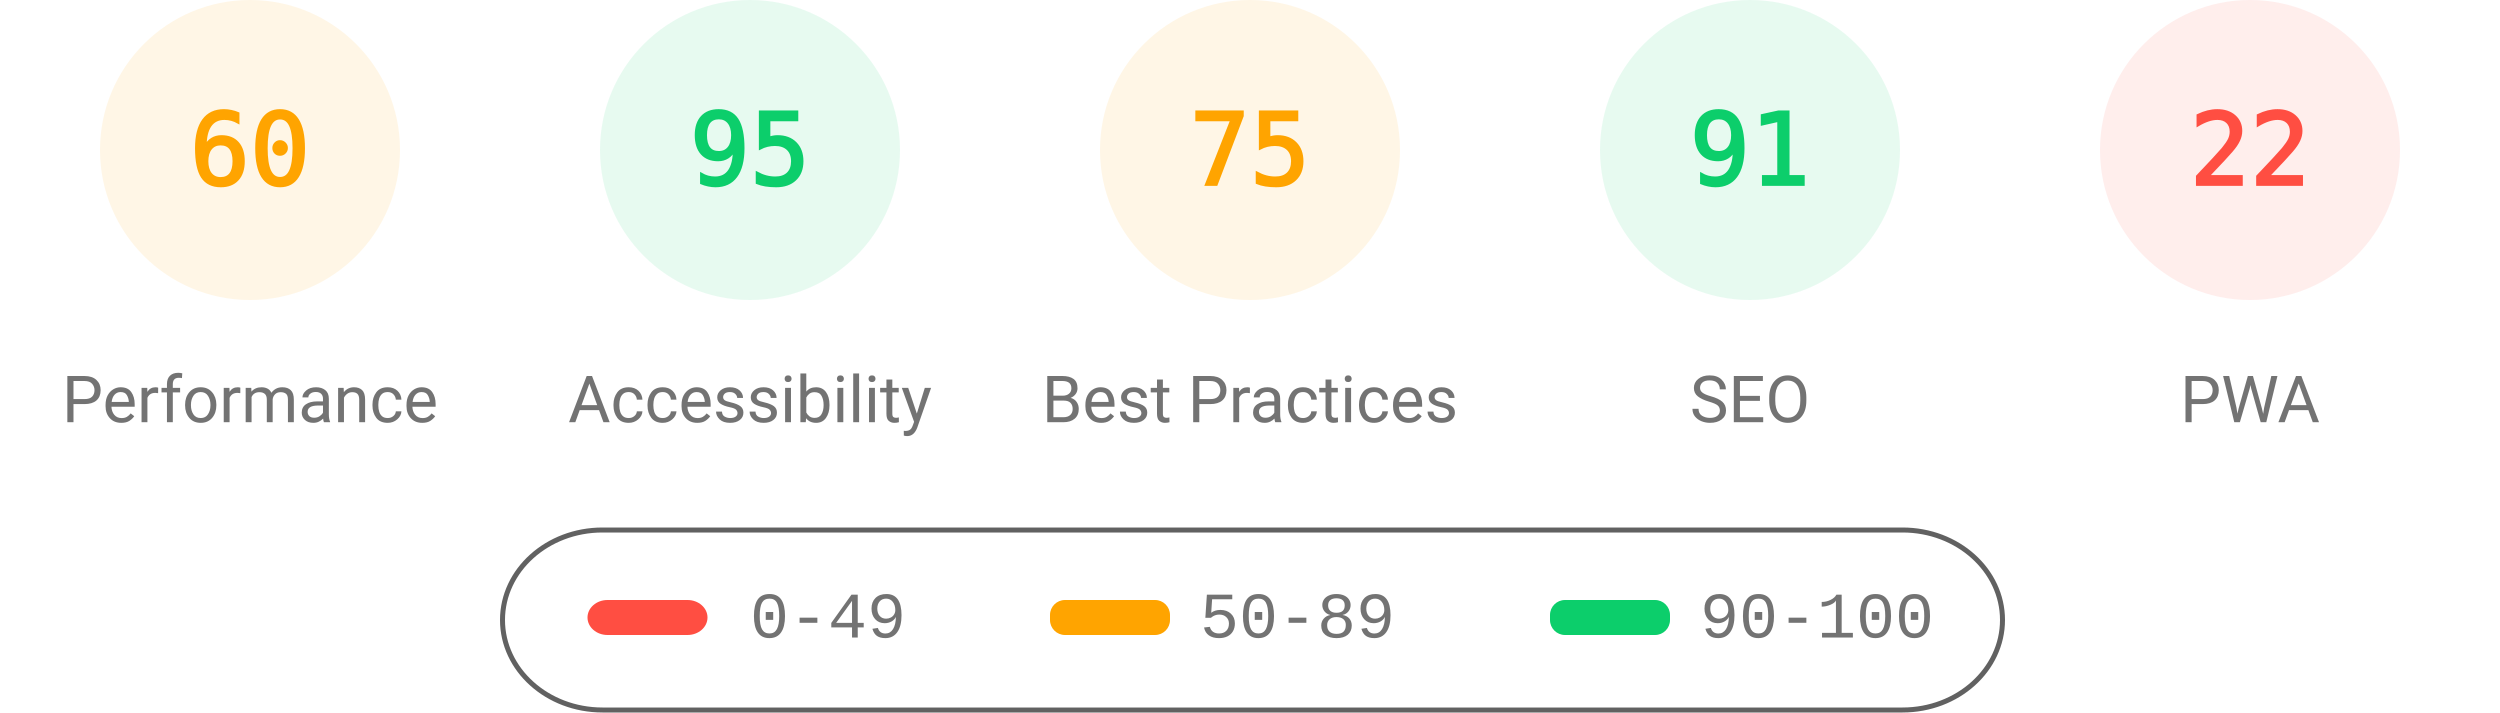
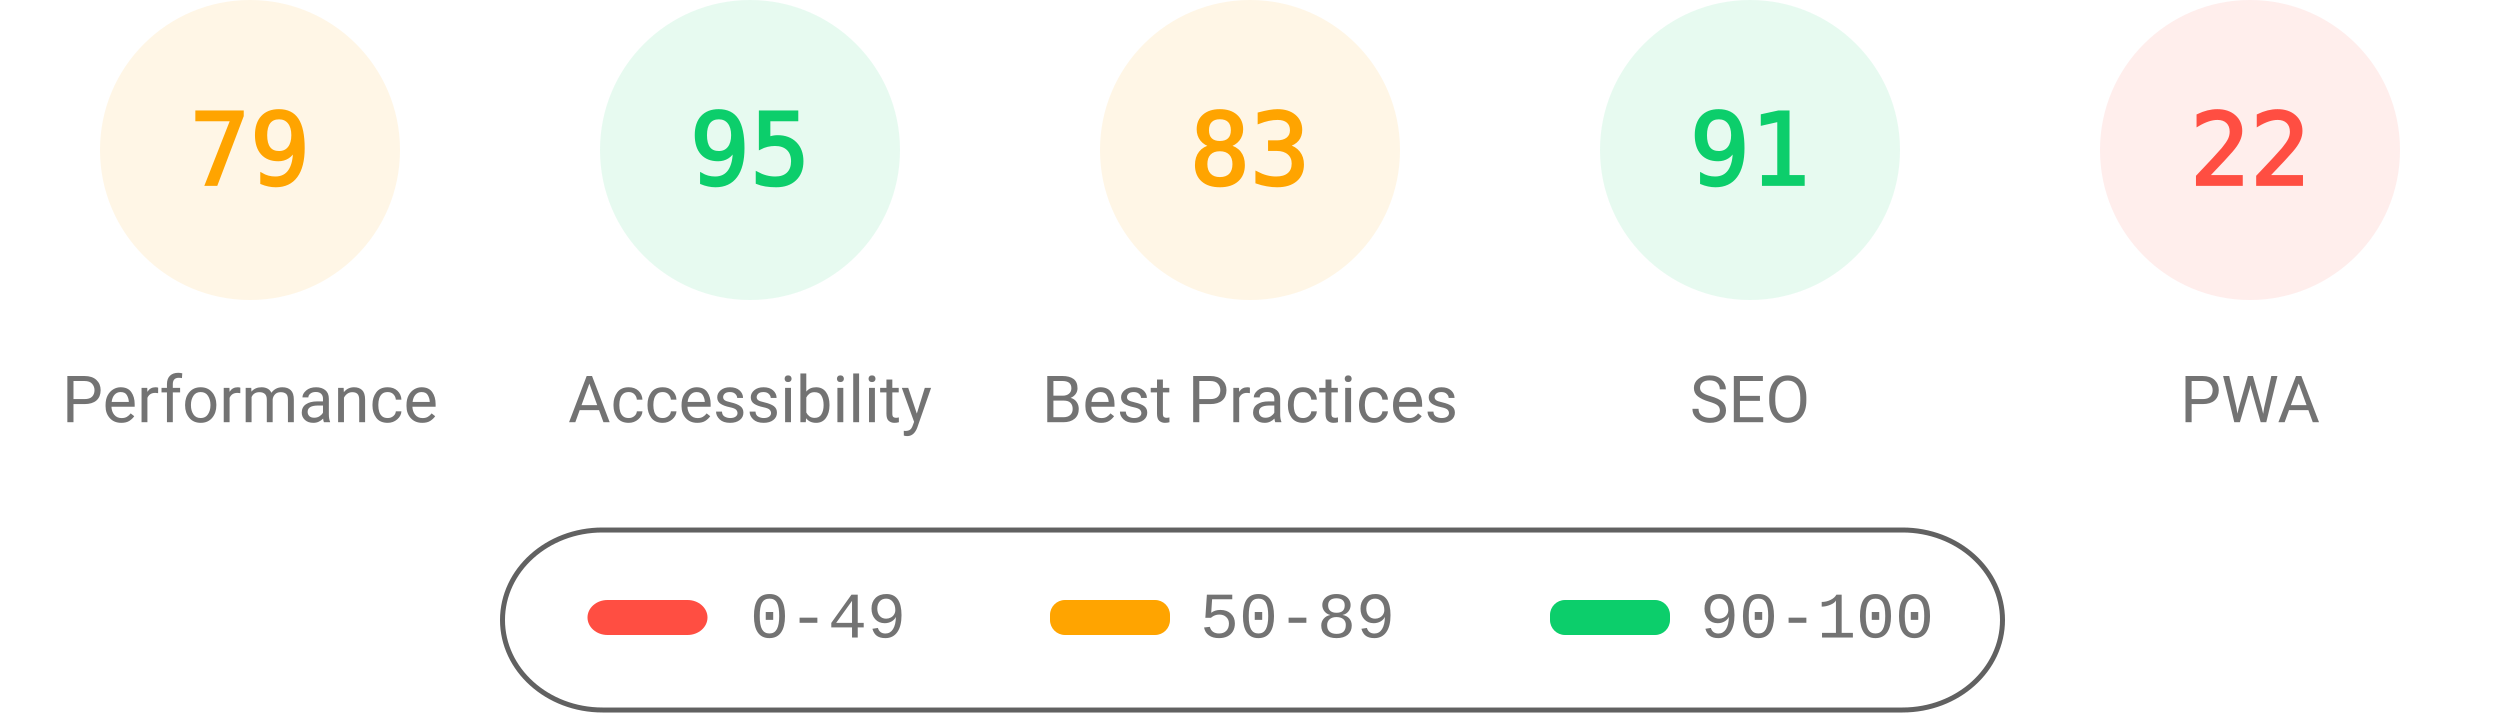
<svg xmlns="http://www.w3.org/2000/svg" fill="none" width="1000" height="285">
  <style>.gauge-base{opacity:.1}.gauge-arc{fill:none;animation-delay:250ms;stroke-linecap:round;transform:rotate(-90deg);transform-origin:100px 60px;animation:load-gauge 1s ease forwards}.guage-text{font-size:40px;font-family:monospace;text-align:center}.guage-red{color:#ff4e42;fill:#ff4e42;stroke:#ff4e42}.guage-orange{color:#ffa400;fill:#ffa400;stroke:#ffa400}.guage-green{color:#0cce6b;fill:#0cce6b;stroke:#0cce6b}.guage-undefined{color:#5c5c5c;fill:#5c5c5c;stroke:#5c5c5c}.guage-title{color:#737373;fill:#737373;stroke:none;font-size:26px;line-height:26px;font-family:Roboto,Halvetica,Arial,sans-serif}@keyframes load-gauge{from{stroke-dasharray:0 352.858}}</style>
  <svg class="guage-div guage-perf guage-orange" viewBox="0 0 200 200" width="200" height="200">
    <circle class="gauge-base" r="56" cx="100" cy="60" stroke-width="8" />
-     <circle class="gauge-arc guage-arc-1" r="56" cx="100" cy="60" stroke-width="8" style="stroke-dasharray:211.115,351.858" />
-     <text class="guage-text" x="100" y="60" alignment-baseline="central" dominant-baseline="central" text-anchor="middle">60</text>
+     <circle class="gauge-arc guage-arc-1" r="56" cx="100" cy="60" stroke-width="8" style="stroke-dasharray:277.968,351.858" />
+     <text class="guage-text" x="100" y="60" alignment-baseline="central" dominant-baseline="central" text-anchor="middle">79</text>
    <text class="guage-title" x="100" y="160" alignment-baseline="central" dominant-baseline="central" text-anchor="middle">Performance</text>
  </svg>
  <svg class="guage-div guage-acc guage-green" viewBox="0 0 200 200" width="200" height="200" x="200">
    <circle class="gauge-base" r="56" cx="100" cy="60" stroke-width="8" />
    <circle class="gauge-arc guage-arc-2" r="56" cx="100" cy="60" stroke-width="8" style="stroke-dasharray:334.265,351.858" />
    <text class="guage-text" x="100" y="60" alignment-baseline="central" dominant-baseline="central" text-anchor="middle">95</text>
    <text class="guage-title" x="100" y="160" alignment-baseline="central" dominant-baseline="central" text-anchor="middle">Accessibility</text>
  </svg>
  <svg class="guage-div guage-best guage-orange" viewBox="0 0 200 200" width="200" height="200" x="400">
    <circle class="gauge-base" r="56" cx="100" cy="60" stroke-width="8" />
-     <circle class="gauge-arc guage-arc-3" r="56" cx="100" cy="60" stroke-width="8" style="stroke-dasharray:263.893,351.858" />
-     <text class="guage-text" x="100" y="60" alignment-baseline="central" dominant-baseline="central" text-anchor="middle">75</text>
+     <circle class="gauge-arc guage-arc-3" r="56" cx="100" cy="60" stroke-width="8" style="stroke-dasharray:292.042,351.858" />
+     <text class="guage-text" x="100" y="60" alignment-baseline="central" dominant-baseline="central" text-anchor="middle">83</text>
    <text class="guage-title" x="100" y="160" alignment-baseline="central" dominant-baseline="central" text-anchor="middle">Best Practices</text>
  </svg>
  <svg class="guage-div guage-seo guage-green" viewBox="0 0 200 200" width="200" height="200" x="600">
    <circle class="gauge-base" r="56" cx="100" cy="60" stroke-width="8" />
    <circle class="gauge-arc guage-arc-4" r="56" cx="100" cy="60" stroke-width="8" style="stroke-dasharray:320.191,351.858" />
    <text class="guage-text" x="100" y="60" alignment-baseline="central" dominant-baseline="central" text-anchor="middle">91</text>
    <text class="guage-title" x="100" y="160" alignment-baseline="central" dominant-baseline="central" text-anchor="middle">SEO</text>
  </svg>
  <svg class="guage-div guage-pwa guage-red" viewBox="0 0 200 200" width="200" height="200" x="800">
    <circle class="gauge-base" r="56" cx="100" cy="60" stroke-width="8" />
    <circle class="gauge-arc guage-arc-4" r="56" cx="100" cy="60" stroke-width="8" style="stroke-dasharray:77.409,351.858" />
    <text class="guage-text" x="100" y="60" alignment-baseline="central" dominant-baseline="central" text-anchor="middle">22</text>
    <text class="guage-title" x="100" y="160" alignment-baseline="central" dominant-baseline="central" text-anchor="middle">PWA</text>
  </svg>
  <svg width="604" height="76" x="200" y="210">
    <path fill="none" id="canvas_background" d="M-1-1h604v80H-1z" />
    <rect fill-opacity="0" stroke="#616161" stroke-width="2" rx="40" id="svg_2" height="72" width="600" y="2" x="1" fill="#000" />
    <rect stroke="#000" rx="8" id="svg_3" height="14" width="48" y="30" x="35" stroke-opacity="null" stroke-width="0" fill="#ff4e42" />
    <rect stroke="#000" rx="6" id="svg_4" height="14" width="48" y="30" x="220" stroke-opacity="null" stroke-width="0" fill="#ffa400" />
    <rect stroke="#000" rx="6" id="svg_5" height="14" width="48" y="30" x="420" stroke-opacity="null" stroke-width="0" fill="#0cce6b" />
    <text xml:space="preserve" text-anchor="start" font-family="'Courier New', Courier, monospace" font-size="26" id="svg_6" y="45" x="100" stroke-opacity="null" stroke-width="0" stroke="#000" fill="#737373">0-49</text>
    <text xml:space="preserve" text-anchor="start" font-family="'Courier New', Courier, monospace" font-size="26" id="svg_7" y="45" x="280" stroke-opacity="null" stroke-width="0" stroke="#000" fill="#737373">50-89</text>
    <text xml:space="preserve" text-anchor="start" font-family="'Courier New', Courier, monospace" font-size="26" id="svg_8" y="45" x="480" stroke-opacity="null" stroke-width="0" stroke="#000" fill="#737373">90-100</text>
  </svg>
</svg>
